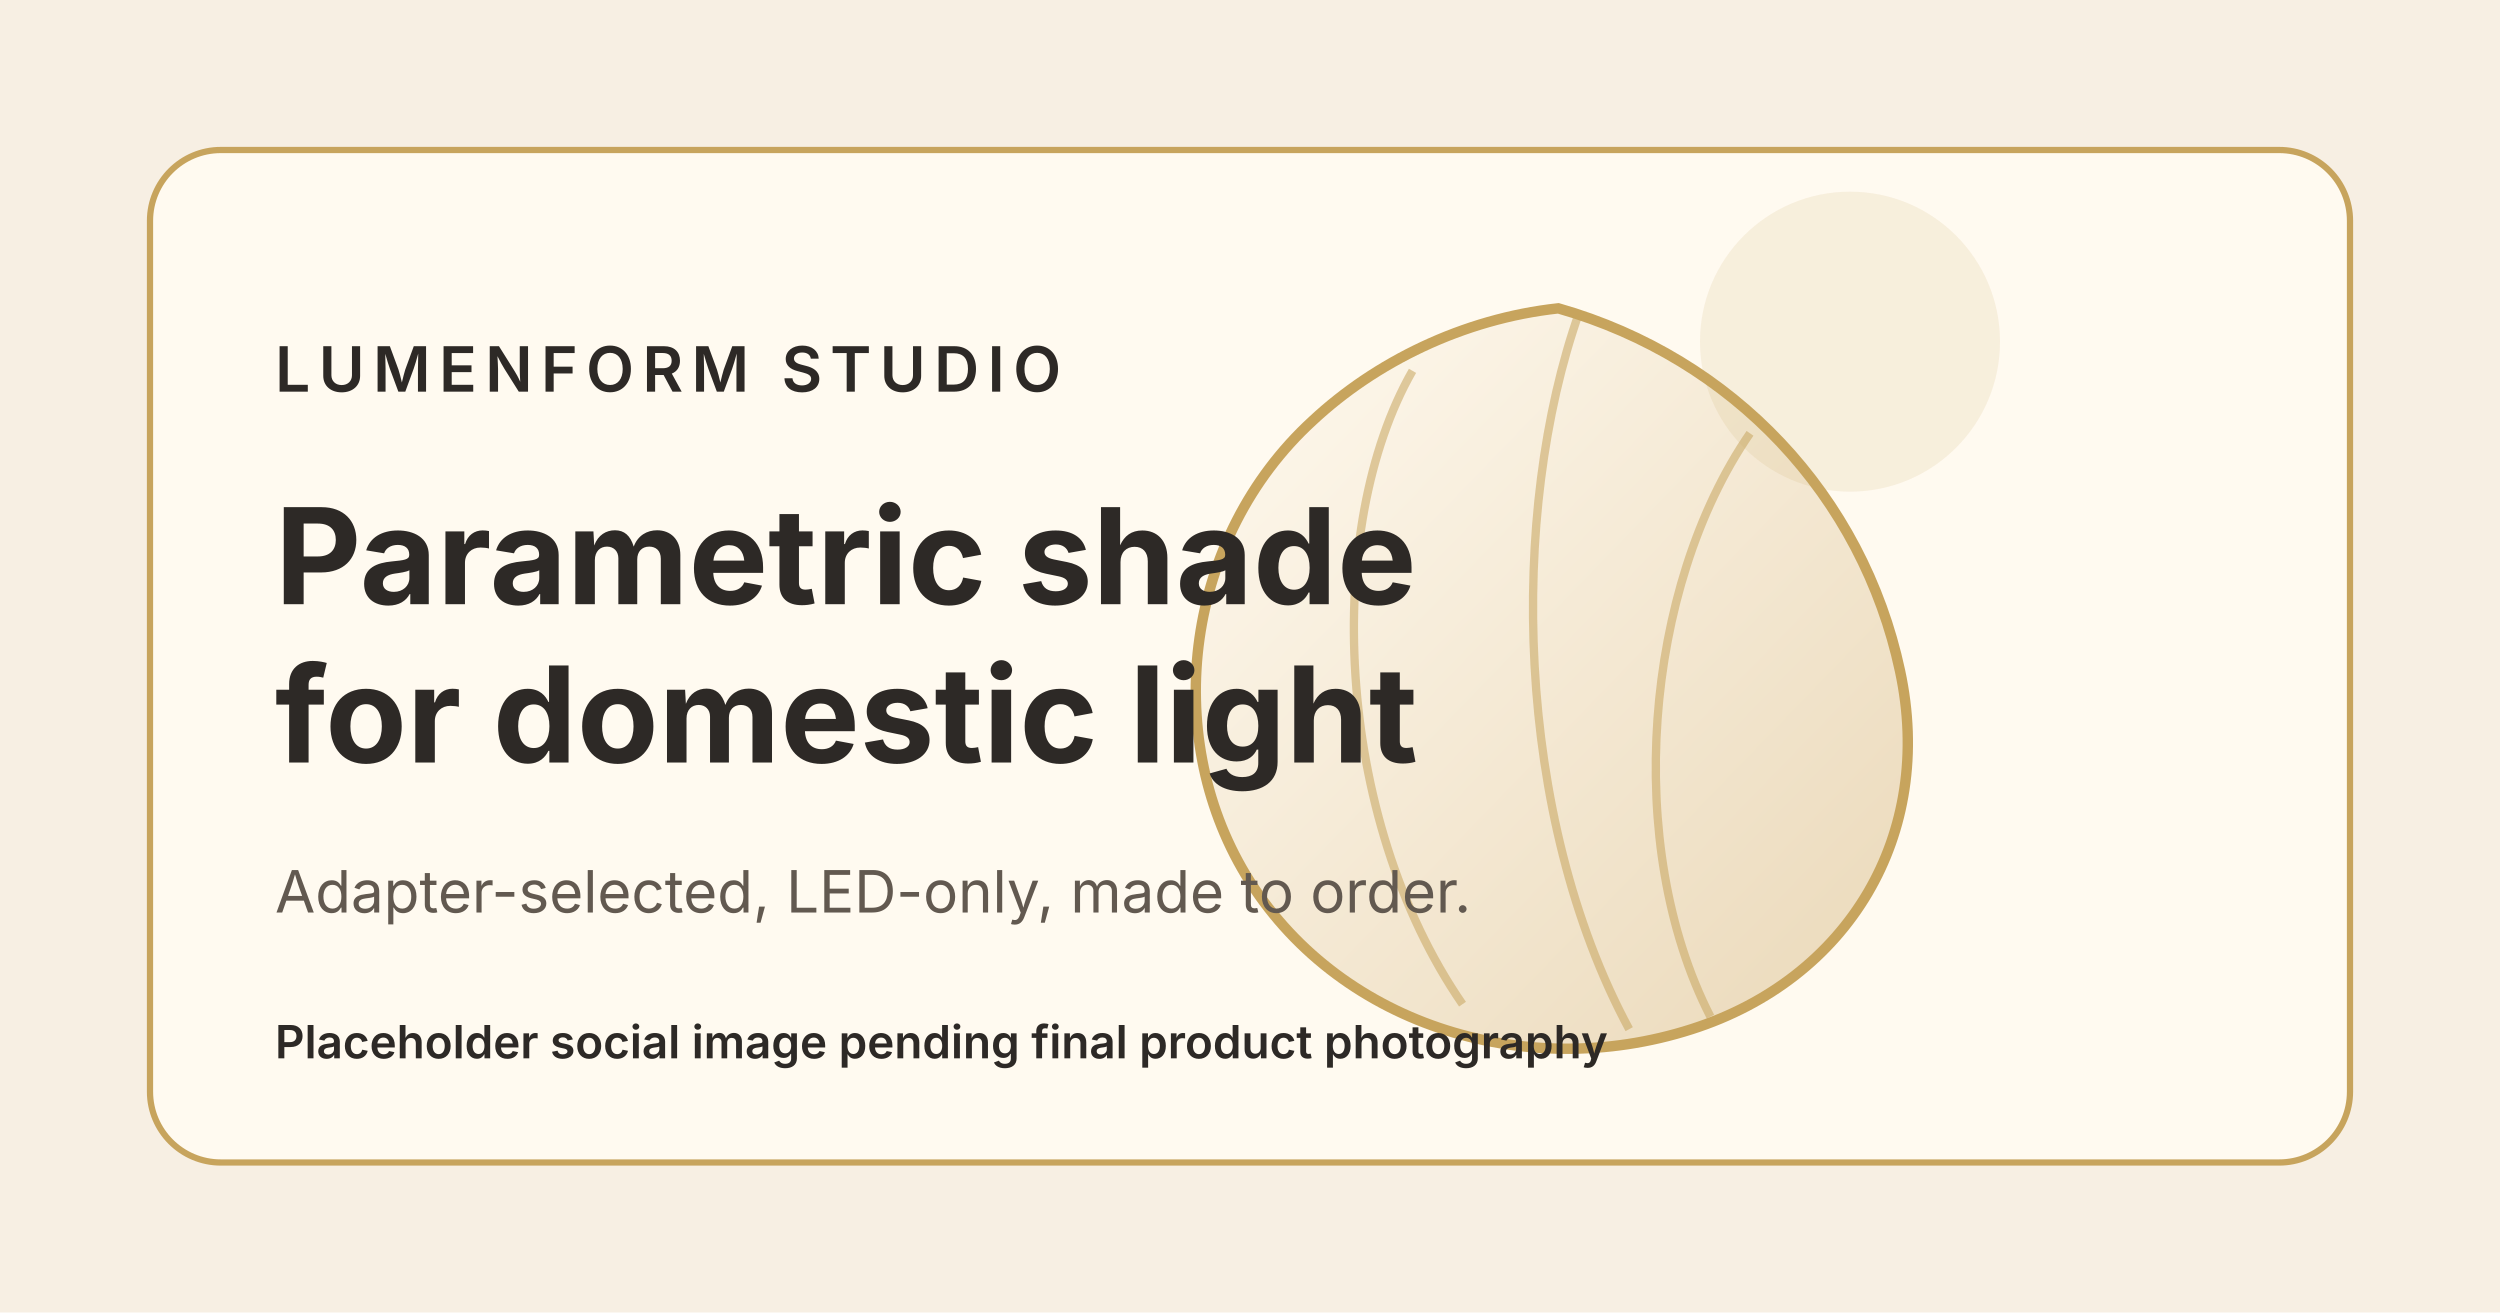
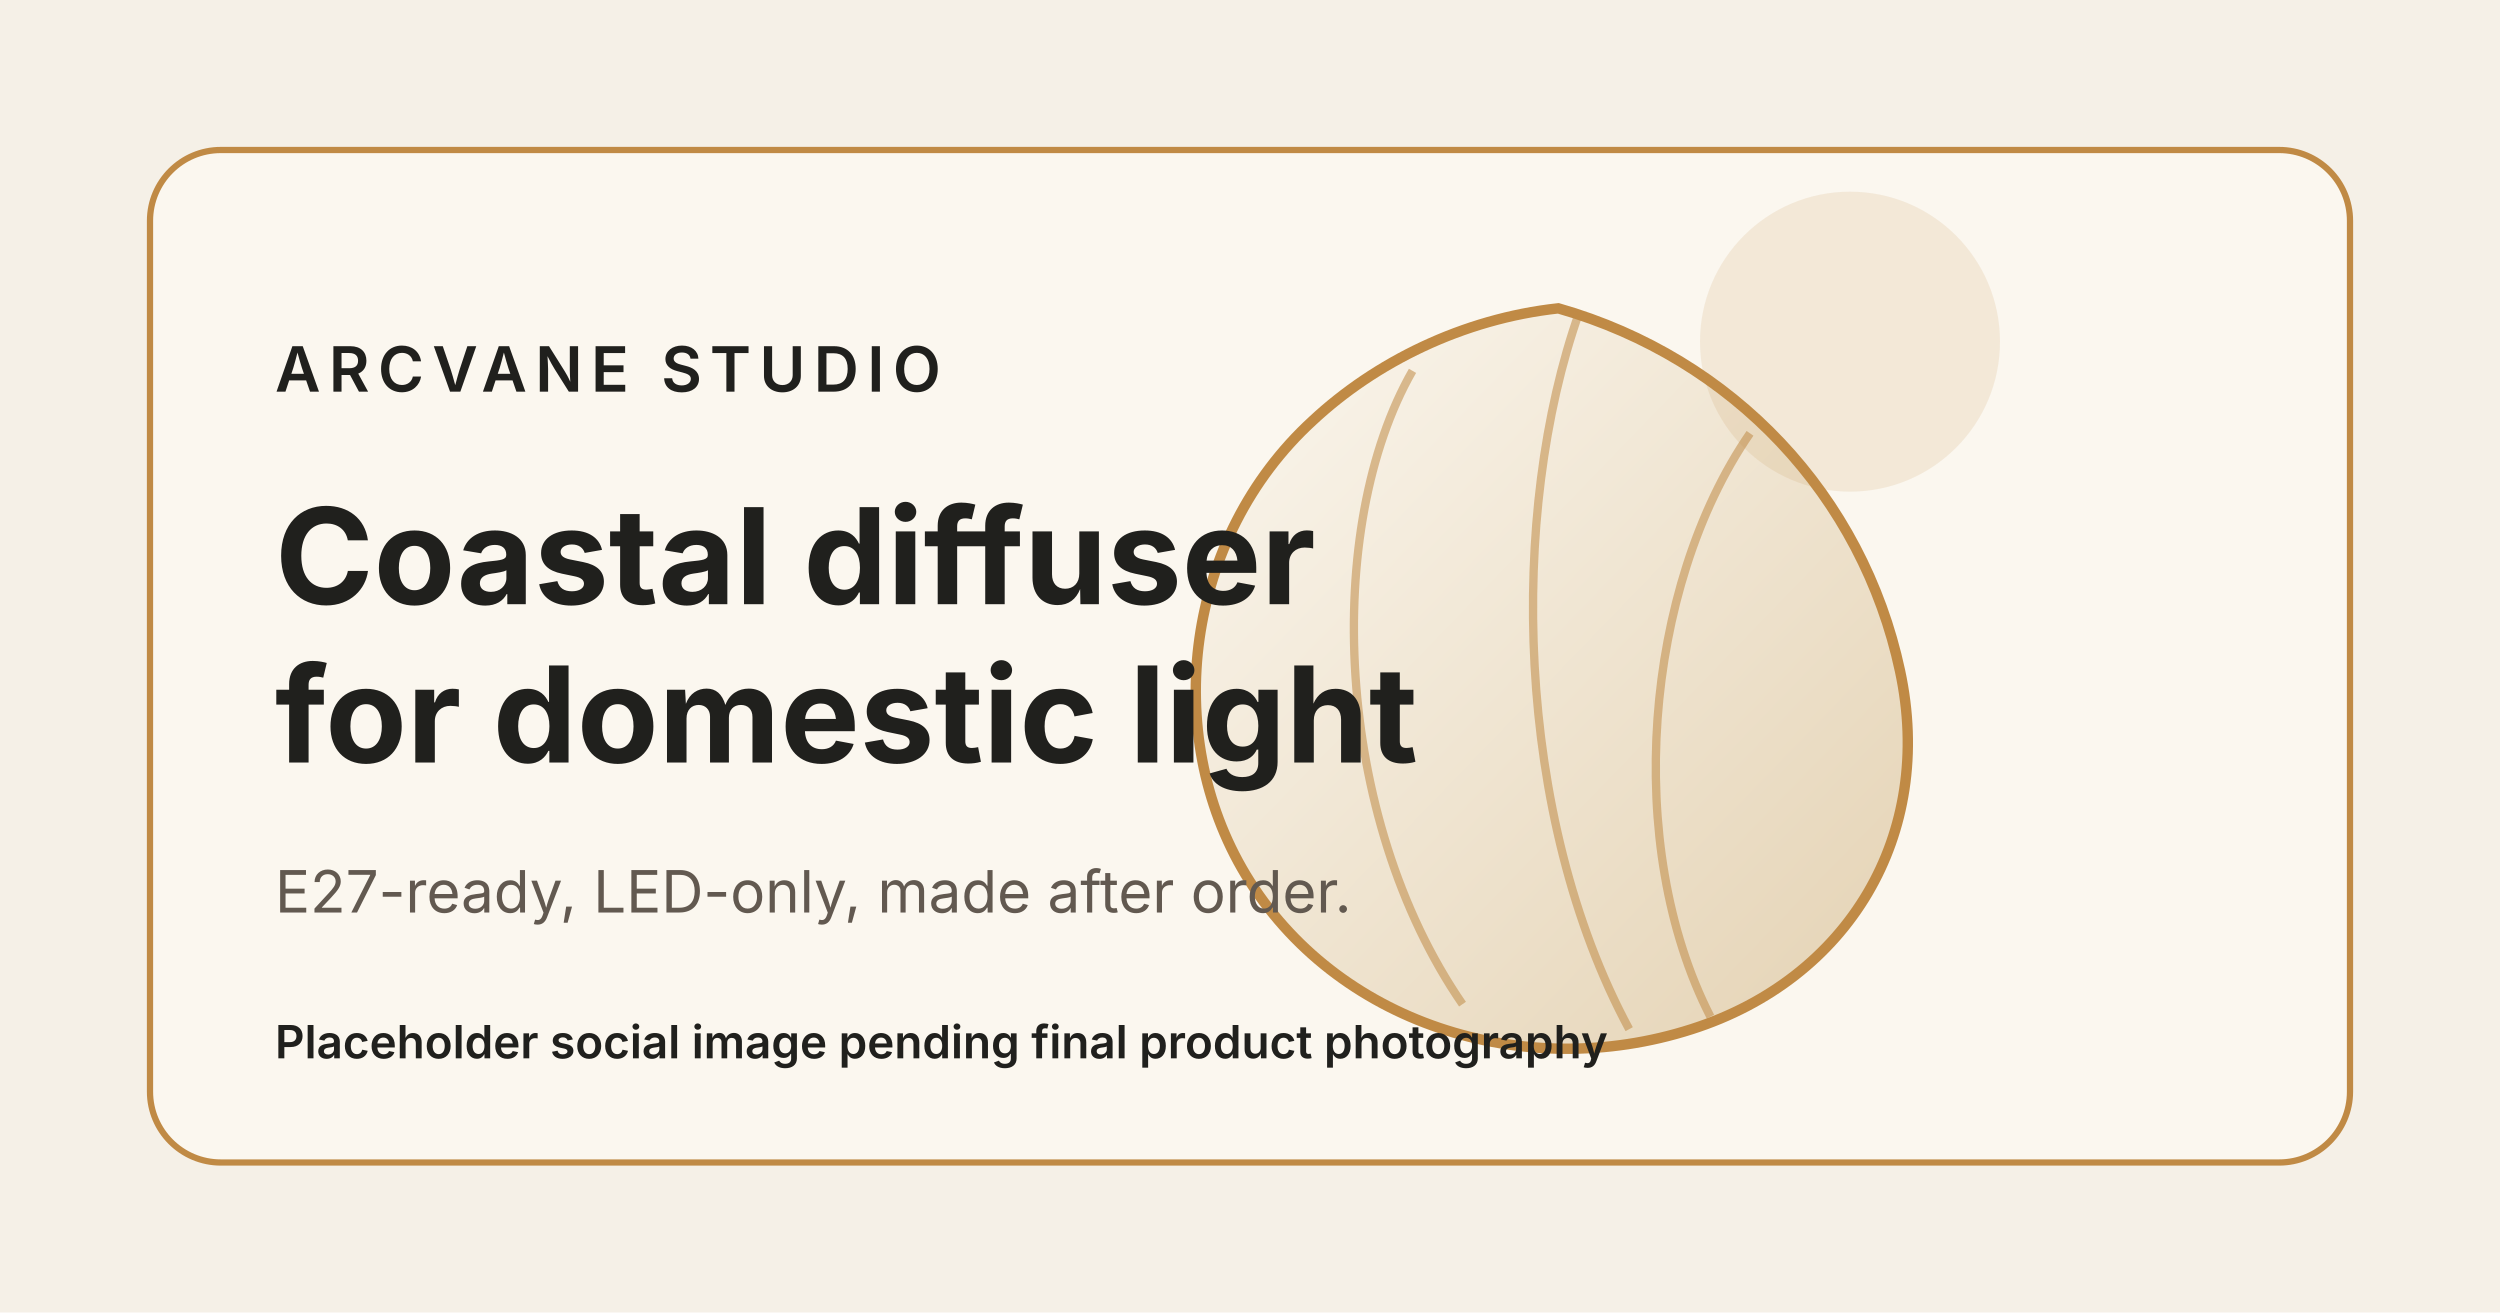
<svg xmlns="http://www.w3.org/2000/svg" width="1200" height="630" viewBox="0 0 1200 630" role="img" aria-labelledby="title desc">
  <defs>
    <linearGradient id="shade" x1="0" x2="1" y1="0" y2="1">
-       <stop offset="0%" stop-color="#fffaf0" />
-       <stop offset="100%" stop-color="#ead8b8" />
+       <stop offset="0%" stop-color="#fbf7ef" />
+       <stop offset="100%" stop-color="#e4d2b3" />
    </linearGradient>
  </defs>
-   <rect width="1200" height="630" fill="#f7efe3" />
-   <rect x="72" y="72" width="1056" height="486" rx="34" fill="#fffaf0" stroke="#c7a45d" stroke-width="3" />
-   <path d="M748 148C832 172 894 238 912 322C929 401 887 470 812 494C731 520 641 491 598 420C557 352 569 258 630 202C660 174 702 153 748 148Z" fill="url(#shade)" stroke="#c7a45d" stroke-width="5" />
-   <path d="M678 178C635 253 640 392 702 482" fill="none" stroke="#c7a45d" stroke-width="4" opacity="0.55" />
-   <path d="M758 150C724 246 727 392 782 494" fill="none" stroke="#c7a45d" stroke-width="4" opacity="0.55" />
-   <path d="M840 208C789 282 779 406 821 488" fill="none" stroke="#c7a45d" stroke-width="4" opacity="0.55" />
-   <circle cx="888" cy="164" r="72" fill="#c7a45d" opacity="0.14" />
-   <text x="132" y="188" fill="#2d2926" font-family="Inter, Arial, sans-serif" font-size="30" font-weight="600" letter-spacing="4">LUMENFORM STUDIO</text>
-   <text x="132" y="290" fill="#2d2926" font-family="Inter, Arial, sans-serif" font-size="64" font-weight="700">Parametric shade</text>
-   <text x="132" y="366" fill="#2d2926" font-family="Inter, Arial, sans-serif" font-size="64" font-weight="700">for domestic light</text>
-   <text x="132" y="438" fill="#625950" font-family="Inter, Arial, sans-serif" font-size="28" font-weight="400">Adapter-selected, LED-only, made to order.</text>
-   <text x="132" y="508" fill="#2d2926" font-family="Inter, Arial, sans-serif" font-size="22" font-weight="600">Placeholder social image pending final product photography</text>
+   <rect width="1200" height="630" fill="#f5f0e7" />
+   <rect x="72" y="72" width="1056" height="486" rx="34" fill="#fbf7ef" stroke="#c08a45" stroke-width="3" />
+   <path d="M748 148C832 172 894 238 912 322C929 401 887 470 812 494C731 520 641 491 598 420C557 352 569 258 630 202C660 174 702 153 748 148Z" fill="url(#shade)" stroke="#c08a45" stroke-width="5" />
+   <path d="M678 178C635 253 640 392 702 482" fill="none" stroke="#c08a45" stroke-width="4" opacity="0.55" />
+   <path d="M758 150C724 246 727 392 782 494" fill="none" stroke="#c08a45" stroke-width="4" opacity="0.55" />
+   <path d="M840 208C789 282 779 406 821 488" fill="none" stroke="#c08a45" stroke-width="4" opacity="0.55" />
+   <circle cx="888" cy="164" r="72" fill="#c08a45" opacity="0.14" />
+   <text x="132" y="188" fill="#20201d" font-family="Inter, Arial, sans-serif" font-size="30" font-weight="600" letter-spacing="4">ARCVANE STUDIO</text>
+   <text x="132" y="290" fill="#20201d" font-family="Inter, Arial, sans-serif" font-size="64" font-weight="700">Coastal diffuser</text>
+   <text x="132" y="366" fill="#20201d" font-family="Inter, Arial, sans-serif" font-size="64" font-weight="700">for domestic light</text>
+   <text x="132" y="438" fill="#625950" font-family="Inter, Arial, sans-serif" font-size="28" font-weight="400">E27-ready, LED-only, made after order.</text>
+   <text x="132" y="508" fill="#20201d" font-family="Inter, Arial, sans-serif" font-size="22" font-weight="600">Placeholder social image pending final product photography</text>
</svg>
